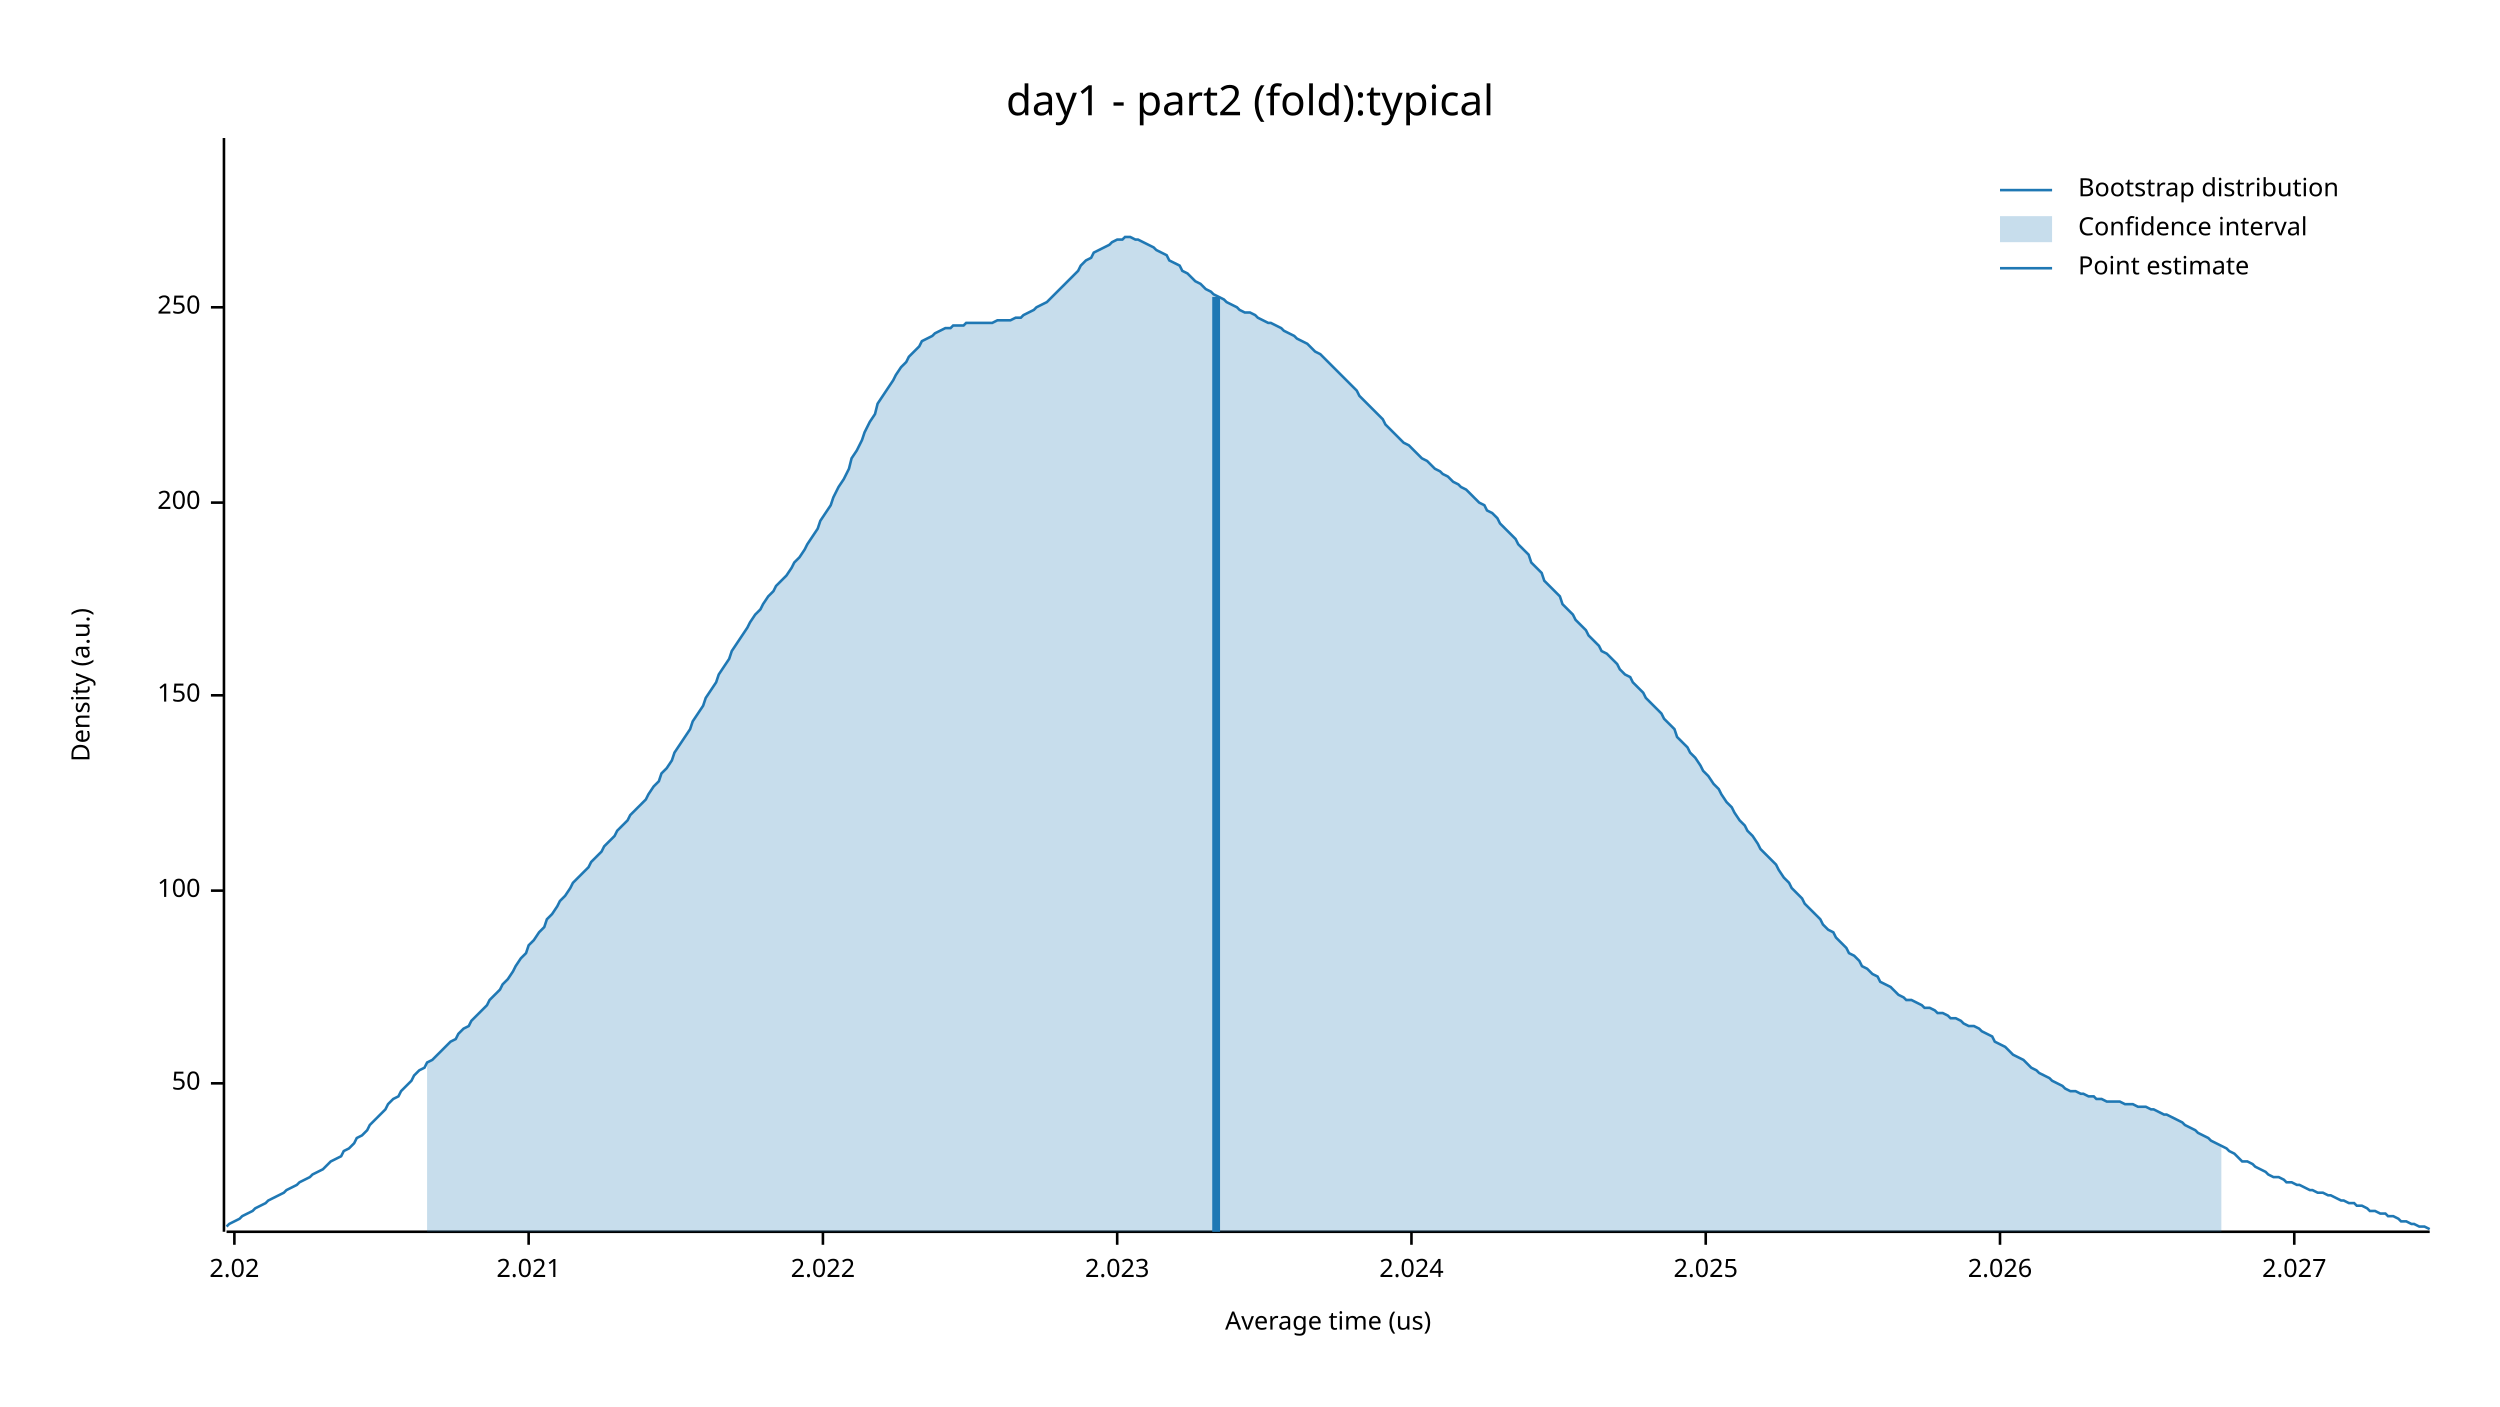
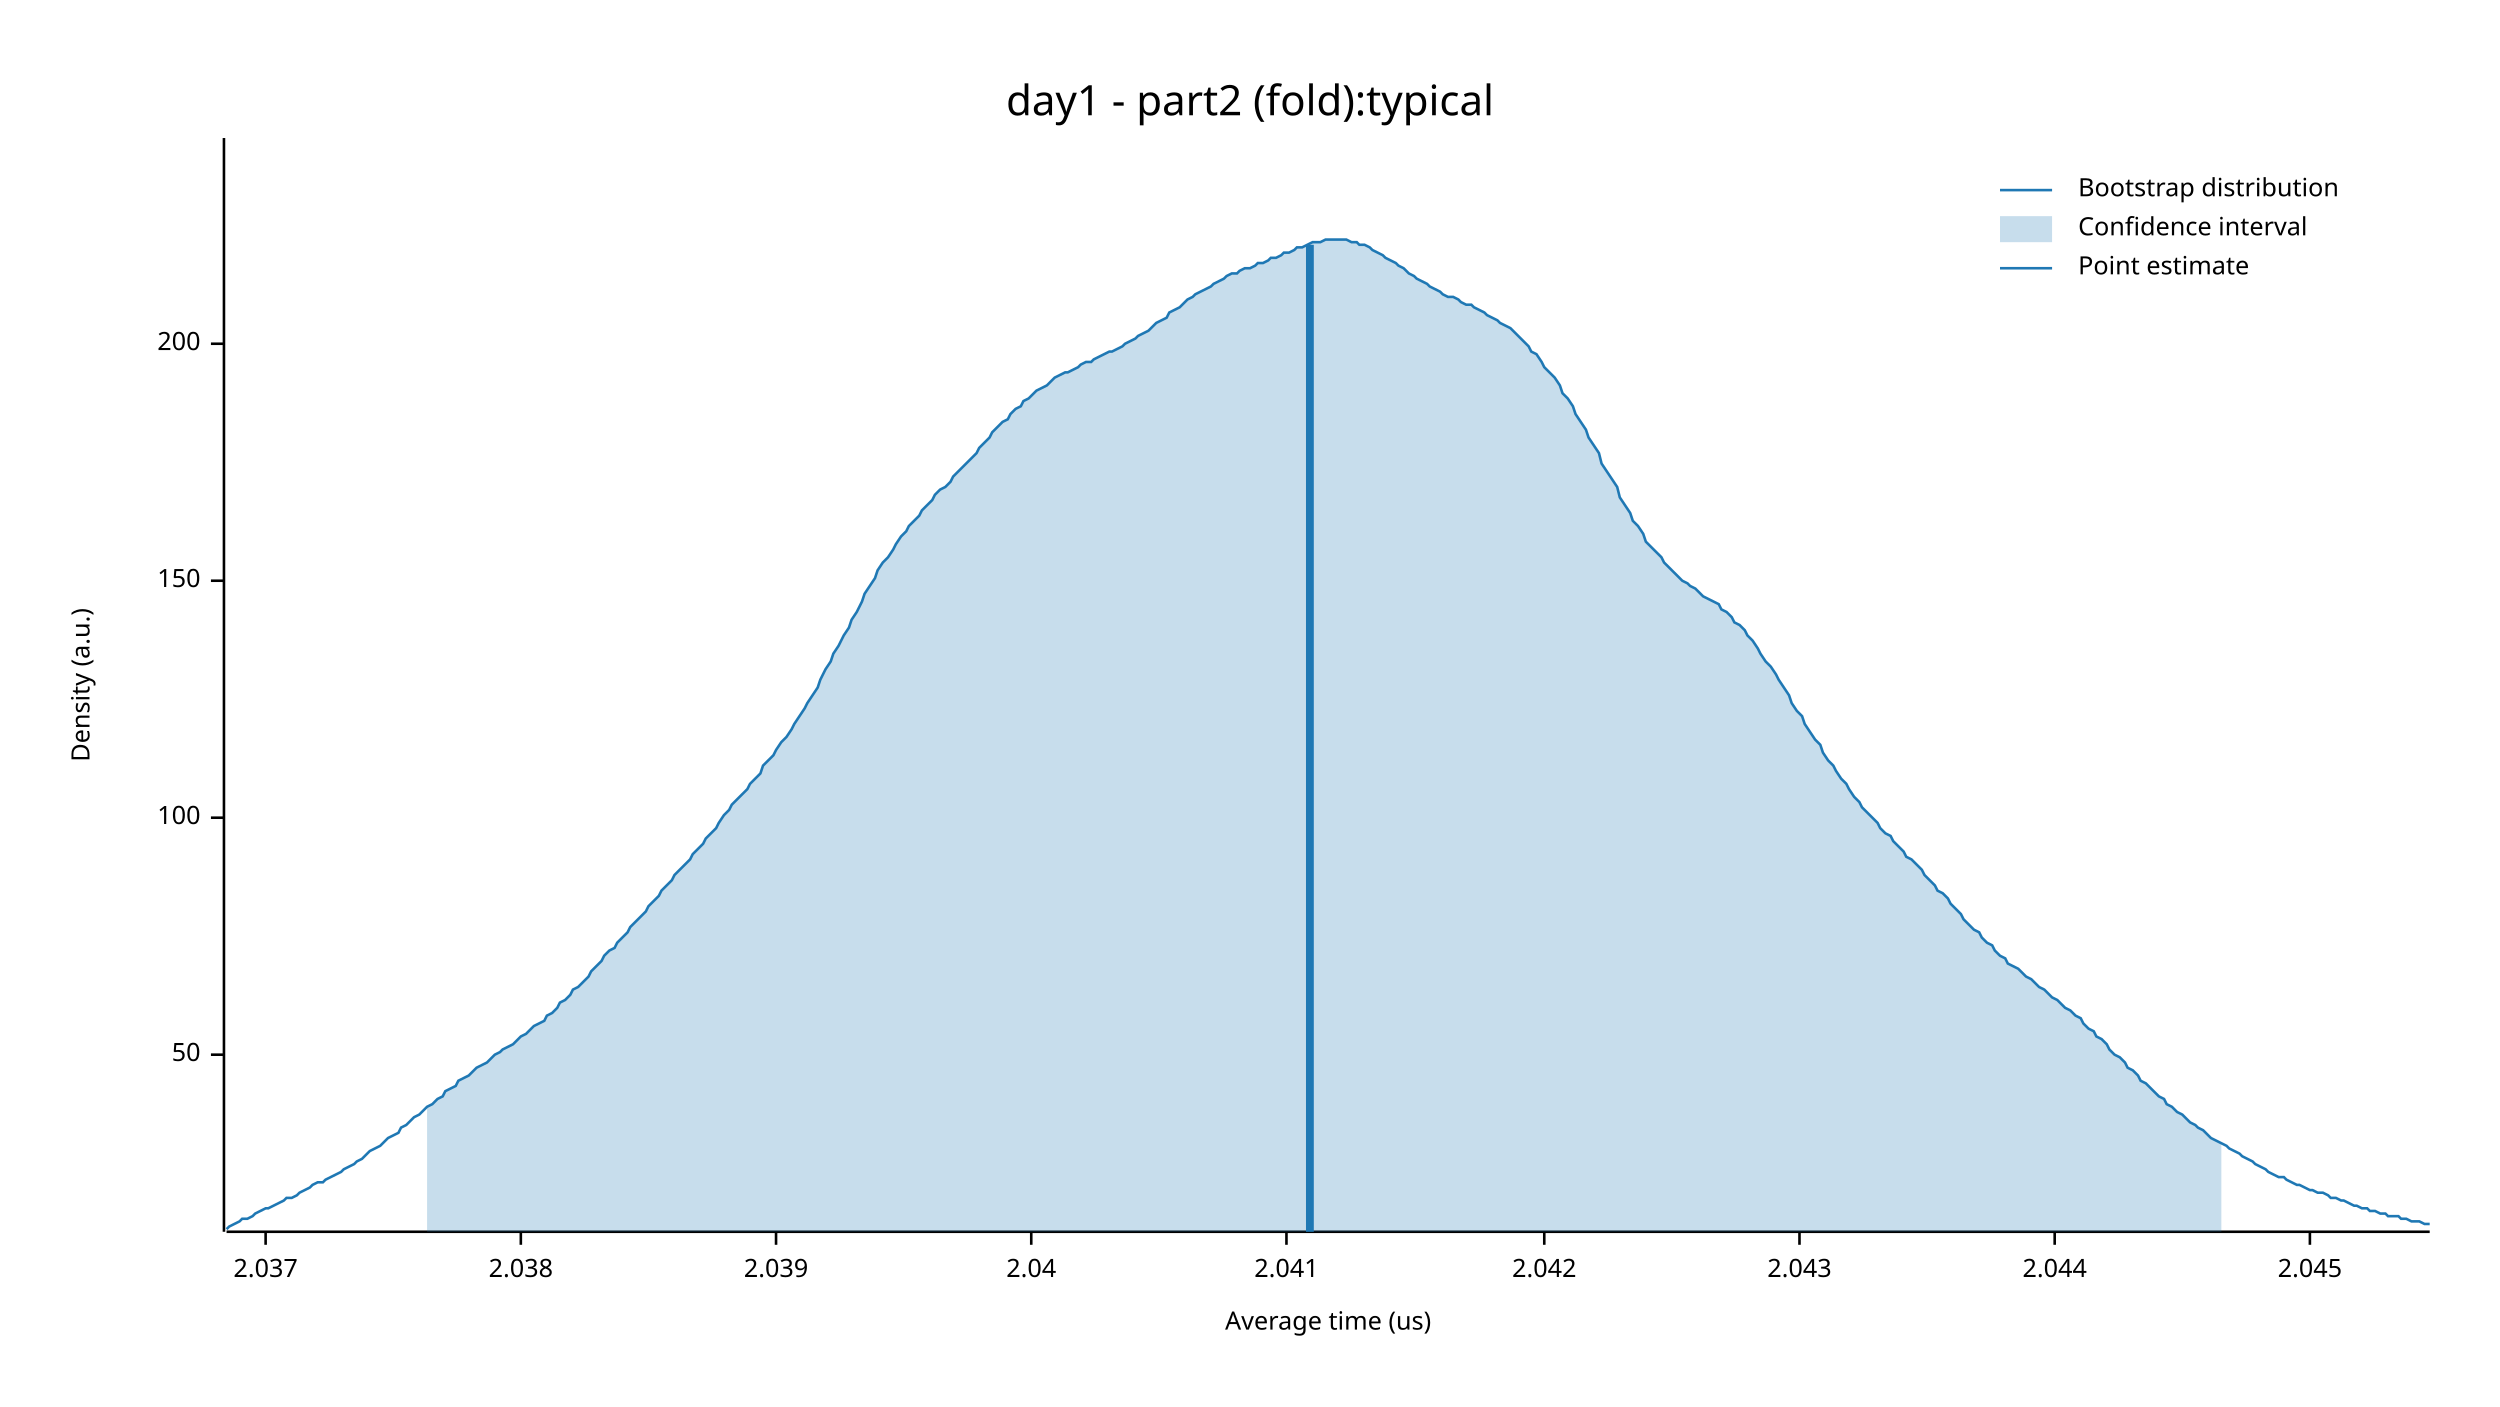
<svg xmlns="http://www.w3.org/2000/svg" width="960" height="540" viewBox="0 0 960 540">
  <text x="480" y="32" dy="0.76em" text-anchor="middle" font-family="sans-serif" font-size="16.129" opacity="1" fill="#000000">
day1 - part2 (fold):typical
</text>
  <text x="27" y="263" dy="0.76em" text-anchor="middle" font-family="sans-serif" font-size="9.677" opacity="1" fill="#000000" transform="rotate(270, 27, 263)">
Density (a.u.)
</text>
  <text x="510" y="513" dy="-0.5ex" text-anchor="middle" font-family="sans-serif" font-size="9.677" opacity="1" fill="#000000">
Average time (us)
</text>
  <polyline fill="none" opacity="1" stroke="#000000" stroke-width="1" points="86,53 86,473 " />
-   <text x="77" y="416" dy="0.5ex" text-anchor="end" font-family="sans-serif" font-size="9.677" opacity="1" fill="#000000">
+   <text x="77" y="405" dy="0.5ex" text-anchor="end" font-family="sans-serif" font-size="9.677" opacity="1" fill="#000000">
50
</text>
-   <polyline fill="none" opacity="1" stroke="#000000" stroke-width="1" points="81,416 86,416 " />
-   <text x="77" y="342" dy="0.5ex" text-anchor="end" font-family="sans-serif" font-size="9.677" opacity="1" fill="#000000">
+   <polyline fill="none" opacity="1" stroke="#000000" stroke-width="1" points="81,405 86,405 " />
+   <text x="77" y="314" dy="0.5ex" text-anchor="end" font-family="sans-serif" font-size="9.677" opacity="1" fill="#000000">
100
</text>
-   <polyline fill="none" opacity="1" stroke="#000000" stroke-width="1" points="81,342 86,342 " />
-   <text x="77" y="267" dy="0.5ex" text-anchor="end" font-family="sans-serif" font-size="9.677" opacity="1" fill="#000000">
+   <polyline fill="none" opacity="1" stroke="#000000" stroke-width="1" points="81,314 86,314 " />
+   <text x="77" y="223" dy="0.5ex" text-anchor="end" font-family="sans-serif" font-size="9.677" opacity="1" fill="#000000">
150
</text>
-   <polyline fill="none" opacity="1" stroke="#000000" stroke-width="1" points="81,267 86,267 " />
-   <text x="77" y="193" dy="0.5ex" text-anchor="end" font-family="sans-serif" font-size="9.677" opacity="1" fill="#000000">
+   <polyline fill="none" opacity="1" stroke="#000000" stroke-width="1" points="81,223 86,223 " />
+   <text x="77" y="132" dy="0.5ex" text-anchor="end" font-family="sans-serif" font-size="9.677" opacity="1" fill="#000000">
200
</text>
-   <polyline fill="none" opacity="1" stroke="#000000" stroke-width="1" points="81,193 86,193 " />
-   <text x="77" y="118" dy="0.5ex" text-anchor="end" font-family="sans-serif" font-size="9.677" opacity="1" fill="#000000">
- 250
+   <polyline fill="none" opacity="1" stroke="#000000" stroke-width="1" points="81,132 86,132 " />
+   <polyline fill="none" opacity="1" stroke="#000000" stroke-width="1" points="87,473 933,473 " />
+   <text x="102" y="483" dy="0.76em" text-anchor="middle" font-family="sans-serif" font-size="9.677" opacity="1" fill="#000000">
+ 2.037
</text>
-   <polyline fill="none" opacity="1" stroke="#000000" stroke-width="1" points="81,118 86,118 " />
-   <polyline fill="none" opacity="1" stroke="#000000" stroke-width="1" points="87,473 933,473 " />
-   <text x="90" y="483" dy="0.76em" text-anchor="middle" font-family="sans-serif" font-size="9.677" opacity="1" fill="#000000">
- 2.02
+   <polyline fill="none" opacity="1" stroke="#000000" stroke-width="1" points="102,473 102,478 " />
+   <text x="200" y="483" dy="0.76em" text-anchor="middle" font-family="sans-serif" font-size="9.677" opacity="1" fill="#000000">
+ 2.038
</text>
-   <polyline fill="none" opacity="1" stroke="#000000" stroke-width="1" points="90,473 90,478 " />
-   <text x="203" y="483" dy="0.76em" text-anchor="middle" font-family="sans-serif" font-size="9.677" opacity="1" fill="#000000">
- 2.021
+   <polyline fill="none" opacity="1" stroke="#000000" stroke-width="1" points="200,473 200,478 " />
+   <text x="298" y="483" dy="0.76em" text-anchor="middle" font-family="sans-serif" font-size="9.677" opacity="1" fill="#000000">
+ 2.039
</text>
-   <polyline fill="none" opacity="1" stroke="#000000" stroke-width="1" points="203,473 203,478 " />
-   <text x="316" y="483" dy="0.76em" text-anchor="middle" font-family="sans-serif" font-size="9.677" opacity="1" fill="#000000">
- 2.022
+   <polyline fill="none" opacity="1" stroke="#000000" stroke-width="1" points="298,473 298,478 " />
+   <text x="396" y="483" dy="0.76em" text-anchor="middle" font-family="sans-serif" font-size="9.677" opacity="1" fill="#000000">
+ 2.04
</text>
-   <polyline fill="none" opacity="1" stroke="#000000" stroke-width="1" points="316,473 316,478 " />
-   <text x="429" y="483" dy="0.76em" text-anchor="middle" font-family="sans-serif" font-size="9.677" opacity="1" fill="#000000">
- 2.023
+   <polyline fill="none" opacity="1" stroke="#000000" stroke-width="1" points="396,473 396,478 " />
+   <text x="494" y="483" dy="0.76em" text-anchor="middle" font-family="sans-serif" font-size="9.677" opacity="1" fill="#000000">
+ 2.041
</text>
-   <polyline fill="none" opacity="1" stroke="#000000" stroke-width="1" points="429,473 429,478 " />
-   <text x="542" y="483" dy="0.76em" text-anchor="middle" font-family="sans-serif" font-size="9.677" opacity="1" fill="#000000">
- 2.024
+   <polyline fill="none" opacity="1" stroke="#000000" stroke-width="1" points="494,473 494,478 " />
+   <text x="593" y="483" dy="0.76em" text-anchor="middle" font-family="sans-serif" font-size="9.677" opacity="1" fill="#000000">
+ 2.042
</text>
-   <polyline fill="none" opacity="1" stroke="#000000" stroke-width="1" points="542,473 542,478 " />
-   <text x="655" y="483" dy="0.76em" text-anchor="middle" font-family="sans-serif" font-size="9.677" opacity="1" fill="#000000">
- 2.025
+   <polyline fill="none" opacity="1" stroke="#000000" stroke-width="1" points="593,473 593,478 " />
+   <text x="691" y="483" dy="0.76em" text-anchor="middle" font-family="sans-serif" font-size="9.677" opacity="1" fill="#000000">
+ 2.043
</text>
-   <polyline fill="none" opacity="1" stroke="#000000" stroke-width="1" points="655,473 655,478 " />
-   <text x="768" y="483" dy="0.76em" text-anchor="middle" font-family="sans-serif" font-size="9.677" opacity="1" fill="#000000">
- 2.026
+   <polyline fill="none" opacity="1" stroke="#000000" stroke-width="1" points="691,473 691,478 " />
+   <text x="789" y="483" dy="0.76em" text-anchor="middle" font-family="sans-serif" font-size="9.677" opacity="1" fill="#000000">
+ 2.044
</text>
-   <polyline fill="none" opacity="1" stroke="#000000" stroke-width="1" points="768,473 768,478 " />
-   <text x="881" y="483" dy="0.76em" text-anchor="middle" font-family="sans-serif" font-size="9.677" opacity="1" fill="#000000">
- 2.027
+   <polyline fill="none" opacity="1" stroke="#000000" stroke-width="1" points="789,473 789,478 " />
+   <text x="887" y="483" dy="0.76em" text-anchor="middle" font-family="sans-serif" font-size="9.677" opacity="1" fill="#000000">
+ 2.045
</text>
-   <polyline fill="none" opacity="1" stroke="#000000" stroke-width="1" points="881,473 881,478 " />
-   <polyline fill="none" opacity="1" stroke="#1F78B4" stroke-width="1" points="87,471 88,470 90,469 92,468 93,467 95,466 97,465 98,464 100,463 102,462 103,461 105,460 107,459 109,458 110,457 112,456 114,455 115,454 117,453 119,452 120,451 122,450 124,449 125,448 127,446 129,445 131,444 132,442 134,441 136,439 137,437 139,436 141,434 142,432 144,430 146,428 148,426 149,424 151,422 153,421 154,419 156,417 158,415 159,413 161,411 163,410 164,408 166,407 168,405 170,403 171,402 173,400 175,399 176,397 178,395 180,394 181,392 183,390 185,388 187,386 188,384 190,382 192,380 193,378 195,376 197,373 198,371 200,368 202,366 203,363 205,361 207,358 209,356 210,353 212,351 214,348 215,346 217,344 219,341 220,339 222,337 224,335 226,333 227,331 229,329 231,327 232,325 234,323 236,321 237,319 239,317 241,315 242,313 244,311 246,309 248,307 249,305 251,302 253,300 254,297 256,295 258,292 259,289 261,286 263,283 265,280 266,277 268,274 270,271 271,268 273,265 275,262 276,259 278,256 280,253 281,250 283,247 285,244 287,241 288,239 290,236 292,234 293,232 295,229 297,227 298,225 300,223 302,221 304,218 305,216 307,214 309,211 310,209 312,206 314,203 315,200 317,197 319,194 320,191 322,187 324,184 326,180 327,176 329,173 331,169 332,166 334,162 336,159 337,155 339,152 341,149 343,146 344,144 346,141 348,139 349,137 351,135 353,133 354,131 356,130 358,129 359,128 361,127 363,126 365,126 366,125 368,125 370,125 371,124 373,124 375,124 376,124 378,124 380,124 381,124 383,123 385,123 387,123 388,123 390,122 392,122 393,121 395,120 397,119 398,118 400,117 402,116 404,114 405,113 407,111 409,109 410,108 412,106 414,104 415,102 417,100 419,99 420,97 422,96 424,95 426,94 427,93 429,92 431,92 432,91 434,91 436,92 437,92 439,93 441,94 443,95 444,96 446,97 448,98 449,100 451,101 453,102 454,104 456,105 458,107 459,108 461,109 463,111 465,112 466,113 468,114 470,115 471,116 473,117 475,118 476,119 478,120 480,120 482,121 483,122 485,123 487,124 488,124 490,125 492,126 493,127 495,128 497,129 498,130 500,131 502,132 504,134 505,135 507,136 509,138 510,139 512,141 514,143 515,144 517,146 519,148 521,150 522,152 524,154 526,156 527,157 529,159 531,161 532,163 534,165 536,167 537,168 539,170 541,171 543,173 544,174 546,176 548,177 549,178 551,180 553,181 554,182 556,183 558,185 560,186 561,187 563,188 565,190 566,191 568,193 570,194 571,196 573,197 575,199 576,201 578,203 580,205 582,207 583,209 585,211 587,213 588,216 590,218 592,220 593,223 595,225 597,227 599,229 600,232 602,234 604,236 605,238 607,240 609,242 610,244 612,246 614,248 615,250 617,251 619,253 621,255 622,257 624,259 626,260 627,262 629,264 631,266 632,268 634,270 636,272 638,274 639,276 641,278 643,280 644,283 646,285 648,287 649,289 651,291 653,294 654,296 656,298 658,301 660,303 661,305 663,308 665,310 666,312 668,315 670,317 671,319 673,321 675,324 676,326 678,328 680,330 682,332 683,334 685,337 687,339 688,341 690,343 692,345 693,347 695,349 697,351 699,353 700,355 702,357 704,358 705,360 707,362 709,364 710,366 712,367 714,369 715,371 717,372 719,374 721,375 722,377 724,378 726,379 727,380 729,382 731,383 732,384 734,384 736,385 738,386 739,387 741,387 743,388 744,389 746,389 748,390 749,391 751,391 753,392 754,393 756,394 758,394 760,395 761,396 763,397 765,398 766,400 768,401 770,402 771,403 773,405 775,406 777,407 778,408 780,410 782,411 783,412 785,413 787,414 788,415 790,416 792,417 793,418 795,419 797,419 799,420 800,420 802,421 804,421 805,422 807,422 809,423 810,423 812,423 814,423 816,424 817,424 819,424 821,425 822,425 824,425 826,426 827,426 829,427 831,428 832,428 834,429 836,430 838,431 839,432 841,433 843,434 844,435 846,436 848,437 849,438 851,439 853,440 855,441 856,442 858,443 860,445 861,446 863,446 865,447 866,448 868,449 870,450 871,451 873,452 875,452 877,453 878,454 880,454 882,455 883,455 885,456 887,457 888,457 890,458 892,458 894,459 895,459 897,460 899,461 900,461 902,462 904,462 905,463 907,463 909,464 910,465 912,465 914,466 916,466 917,467 919,467 921,468 922,469 924,469 926,470 927,470 929,471 931,471 933,472 " />
-   <polygon opacity="0.25" fill="#1F78B4" points="164,408 166,407 168,405 170,403 171,402 173,400 175,399 176,397 178,395 180,394 181,392 183,390 185,388 187,386 188,384 190,382 192,380 193,378 195,376 197,373 198,371 200,368 202,366 203,363 205,361 207,358 209,356 210,353 212,351 214,348 215,346 217,344 219,341 220,339 222,337 224,335 226,333 227,331 229,329 231,327 232,325 234,323 236,321 237,319 239,317 241,315 242,313 244,311 246,309 248,307 249,305 251,302 253,300 254,297 256,295 258,292 259,289 261,286 263,283 265,280 266,277 268,274 270,271 271,268 273,265 275,262 276,259 278,256 280,253 281,250 283,247 285,244 287,241 288,239 290,236 292,234 293,232 295,229 297,227 298,225 300,223 302,221 304,218 305,216 307,214 309,211 310,209 312,206 314,203 315,200 317,197 319,194 320,191 322,187 324,184 326,180 327,176 329,173 331,169 332,166 334,162 336,159 337,155 339,152 341,149 343,146 344,144 346,141 348,139 349,137 351,135 353,133 354,131 356,130 358,129 359,128 361,127 363,126 365,126 366,125 368,125 370,125 371,124 373,124 375,124 376,124 378,124 380,124 381,124 383,123 385,123 387,123 388,123 390,122 392,122 393,121 395,120 397,119 398,118 400,117 402,116 404,114 405,113 407,111 409,109 410,108 412,106 414,104 415,102 417,100 419,99 420,97 422,96 424,95 426,94 427,93 429,92 431,92 432,91 434,91 436,92 437,92 439,93 441,94 443,95 444,96 446,97 448,98 449,100 451,101 453,102 454,104 456,105 458,107 459,108 461,109 463,111 465,112 466,113 468,114 470,115 471,116 473,117 475,118 476,119 478,120 480,120 482,121 483,122 485,123 487,124 488,124 490,125 492,126 493,127 495,128 497,129 498,130 500,131 502,132 504,134 505,135 507,136 509,138 510,139 512,141 514,143 515,144 517,146 519,148 521,150 522,152 524,154 526,156 527,157 529,159 531,161 532,163 534,165 536,167 537,168 539,170 541,171 543,173 544,174 546,176 548,177 549,178 551,180 553,181 554,182 556,183 558,185 560,186 561,187 563,188 565,190 566,191 568,193 570,194 571,196 573,197 575,199 576,201 578,203 580,205 582,207 583,209 585,211 587,213 588,216 590,218 592,220 593,223 595,225 597,227 599,229 600,232 602,234 604,236 605,238 607,240 609,242 610,244 612,246 614,248 615,250 617,251 619,253 621,255 622,257 624,259 626,260 627,262 629,264 631,266 632,268 634,270 636,272 638,274 639,276 641,278 643,280 644,283 646,285 648,287 649,289 651,291 653,294 654,296 656,298 658,301 660,303 661,305 663,308 665,310 666,312 668,315 670,317 671,319 673,321 675,324 676,326 678,328 680,330 682,332 683,334 685,337 687,339 688,341 690,343 692,345 693,347 695,349 697,351 699,353 700,355 702,357 704,358 705,360 707,362 709,364 710,366 712,367 714,369 715,371 717,372 719,374 721,375 722,377 724,378 726,379 727,380 729,382 731,383 732,384 734,384 736,385 738,386 739,387 741,387 743,388 744,389 746,389 748,390 749,391 751,391 753,392 754,393 756,394 758,394 760,395 761,396 763,397 765,398 766,400 768,401 770,402 771,403 773,405 775,406 777,407 778,408 780,410 782,411 783,412 785,413 787,414 788,415 790,416 792,417 793,418 795,419 797,419 799,420 800,420 802,421 804,421 805,422 807,422 809,423 810,423 812,423 814,423 816,424 817,424 819,424 821,425 822,425 824,425 826,426 827,426 829,427 831,428 832,428 834,429 836,430 838,431 839,432 841,433 843,434 844,435 846,436 848,437 849,438 851,439 853,440 853,473 164,473 " />
-   <polyline fill="none" opacity="1" stroke="#1F78B4" stroke-width="3" points="467,473 467,114 " />
+   <polyline fill="none" opacity="1" stroke="#000000" stroke-width="1" points="887,473 887,478 " />
+   <polyline fill="none" opacity="1" stroke="#1F78B4" stroke-width="1" points="87,472 88,471 90,470 92,469 93,468 95,468 97,467 98,466 100,465 102,464 103,464 105,463 107,462 109,461 110,460 112,460 114,459 115,458 117,457 119,456 120,455 122,454 124,454 125,453 127,452 129,451 131,450 132,449 134,448 136,447 137,446 139,445 141,443 142,442 144,441 146,440 148,438 149,437 151,436 153,435 154,433 156,432 158,430 159,429 161,428 163,426 164,425 166,424 168,422 170,421 171,419 173,418 175,417 176,415 178,414 180,413 181,412 183,410 185,409 187,408 188,407 190,405 192,404 193,403 195,402 197,401 198,400 200,398 202,397 203,396 205,394 207,393 209,392 210,390 212,389 214,387 215,385 217,384 219,382 220,380 222,379 224,377 226,375 227,373 229,371 231,369 232,367 234,365 236,364 237,362 239,360 241,358 242,356 244,354 246,352 248,350 249,348 251,346 253,344 254,342 256,340 258,338 259,336 261,334 263,332 265,330 266,328 268,326 270,324 271,322 273,320 275,318 276,316 278,313 280,311 281,309 283,307 285,305 287,303 288,301 290,299 292,297 293,294 295,292 297,290 298,288 300,285 302,283 304,280 305,278 307,275 309,272 310,270 312,267 314,264 315,261 317,257 319,254 320,251 322,248 324,244 326,241 327,238 329,235 331,231 332,228 334,225 336,222 337,219 339,216 341,214 343,211 344,209 346,206 348,204 349,202 351,200 353,198 354,196 356,194 358,192 359,190 361,188 363,187 365,185 366,183 368,181 370,179 371,178 373,176 375,174 376,172 378,170 380,168 381,166 383,164 385,162 387,161 388,159 390,157 392,156 393,154 395,153 397,151 398,150 400,149 402,148 404,146 405,145 407,144 409,143 410,143 412,142 414,141 415,140 417,139 419,139 420,138 422,137 424,136 426,135 427,135 429,134 431,133 432,132 434,131 436,130 437,129 439,128 441,127 443,125 444,124 446,123 448,122 449,120 451,119 453,118 454,117 456,115 458,114 459,113 461,112 463,111 465,110 466,109 468,108 470,107 471,106 473,105 475,105 476,104 478,103 480,103 482,102 483,101 485,101 487,100 488,99 490,99 492,98 493,97 495,97 497,96 498,95 500,95 502,94 504,93 505,93 507,93 509,92 510,92 512,92 514,92 515,92 517,92 519,93 521,93 522,94 524,94 526,95 527,96 529,97 531,98 532,99 534,100 536,101 537,102 539,103 541,105 543,106 544,107 546,108 548,109 549,110 551,111 553,112 554,113 556,114 558,114 560,115 561,116 563,117 565,117 566,118 568,119 570,120 571,121 573,122 575,123 576,124 578,125 580,126 582,128 583,129 585,131 587,133 588,135 590,136 592,139 593,141 595,143 597,145 599,148 600,151 602,153 604,156 605,159 607,162 609,165 610,168 612,171 614,174 615,178 617,181 619,184 621,187 622,191 624,194 626,197 627,200 629,202 631,205 632,208 634,210 636,212 638,214 639,216 641,218 643,220 644,221 646,223 648,224 649,225 651,226 653,228 654,229 656,230 658,231 660,232 661,234 663,235 665,237 666,239 668,240 670,242 671,244 673,246 675,249 676,251 678,254 680,256 682,259 683,261 685,264 687,267 688,270 690,273 692,275 693,278 695,281 697,284 699,286 700,289 702,292 704,294 705,296 707,299 709,301 710,303 712,306 714,308 715,310 717,312 719,314 721,316 722,318 724,320 726,321 727,323 729,325 731,327 732,329 734,330 736,332 738,334 739,336 741,338 743,340 744,342 746,343 748,345 749,347 751,349 753,351 754,353 756,355 758,357 760,358 761,360 763,362 765,363 766,365 768,367 770,368 771,370 773,371 775,372 777,374 778,375 780,376 782,378 783,379 785,380 787,382 788,383 790,384 792,386 793,387 795,388 797,390 799,391 800,393 802,395 804,396 805,398 807,399 809,401 810,403 812,405 814,406 816,408 817,410 819,411 821,413 822,415 824,416 826,418 827,419 829,421 831,422 832,424 834,425 836,427 838,428 839,429 841,431 843,432 844,433 846,434 848,436 849,437 851,438 853,439 855,440 856,441 858,442 860,443 861,444 863,445 865,446 866,447 868,448 870,449 871,450 873,451 875,452 877,452 878,453 880,454 882,455 883,455 885,456 887,457 888,457 890,458 892,458 894,459 895,460 897,460 899,461 900,461 902,462 904,463 905,463 907,464 909,464 910,465 912,465 914,466 916,466 917,467 919,467 921,467 922,468 924,468 926,469 927,469 929,469 931,470 933,470 " />
+   <polygon opacity="0.25" fill="#1F78B4" points="164,425 166,424 168,422 170,421 171,419 173,418 175,417 176,415 178,414 180,413 181,412 183,410 185,409 187,408 188,407 190,405 192,404 193,403 195,402 197,401 198,400 200,398 202,397 203,396 205,394 207,393 209,392 210,390 212,389 214,387 215,385 217,384 219,382 220,380 222,379 224,377 226,375 227,373 229,371 231,369 232,367 234,365 236,364 237,362 239,360 241,358 242,356 244,354 246,352 248,350 249,348 251,346 253,344 254,342 256,340 258,338 259,336 261,334 263,332 265,330 266,328 268,326 270,324 271,322 273,320 275,318 276,316 278,313 280,311 281,309 283,307 285,305 287,303 288,301 290,299 292,297 293,294 295,292 297,290 298,288 300,285 302,283 304,280 305,278 307,275 309,272 310,270 312,267 314,264 315,261 317,257 319,254 320,251 322,248 324,244 326,241 327,238 329,235 331,231 332,228 334,225 336,222 337,219 339,216 341,214 343,211 344,209 346,206 348,204 349,202 351,200 353,198 354,196 356,194 358,192 359,190 361,188 363,187 365,185 366,183 368,181 370,179 371,178 373,176 375,174 376,172 378,170 380,168 381,166 383,164 385,162 387,161 388,159 390,157 392,156 393,154 395,153 397,151 398,150 400,149 402,148 404,146 405,145 407,144 409,143 410,143 412,142 414,141 415,140 417,139 419,139 420,138 422,137 424,136 426,135 427,135 429,134 431,133 432,132 434,131 436,130 437,129 439,128 441,127 443,125 444,124 446,123 448,122 449,120 451,119 453,118 454,117 456,115 458,114 459,113 461,112 463,111 465,110 466,109 468,108 470,107 471,106 473,105 475,105 476,104 478,103 480,103 482,102 483,101 485,101 487,100 488,99 490,99 492,98 493,97 495,97 497,96 498,95 500,95 502,94 504,93 505,93 507,93 509,92 510,92 512,92 514,92 515,92 517,92 519,93 521,93 522,94 524,94 526,95 527,96 529,97 531,98 532,99 534,100 536,101 537,102 539,103 541,105 543,106 544,107 546,108 548,109 549,110 551,111 553,112 554,113 556,114 558,114 560,115 561,116 563,117 565,117 566,118 568,119 570,120 571,121 573,122 575,123 576,124 578,125 580,126 582,128 583,129 585,131 587,133 588,135 590,136 592,139 593,141 595,143 597,145 599,148 600,151 602,153 604,156 605,159 607,162 609,165 610,168 612,171 614,174 615,178 617,181 619,184 621,187 622,191 624,194 626,197 627,200 629,202 631,205 632,208 634,210 636,212 638,214 639,216 641,218 643,220 644,221 646,223 648,224 649,225 651,226 653,228 654,229 656,230 658,231 660,232 661,234 663,235 665,237 666,239 668,240 670,242 671,244 673,246 675,249 676,251 678,254 680,256 682,259 683,261 685,264 687,267 688,270 690,273 692,275 693,278 695,281 697,284 699,286 700,289 702,292 704,294 705,296 707,299 709,301 710,303 712,306 714,308 715,310 717,312 719,314 721,316 722,318 724,320 726,321 727,323 729,325 731,327 732,329 734,330 736,332 738,334 739,336 741,338 743,340 744,342 746,343 748,345 749,347 751,349 753,351 754,353 756,355 758,357 760,358 761,360 763,362 765,363 766,365 768,367 770,368 771,370 773,371 775,372 777,374 778,375 780,376 782,378 783,379 785,380 787,382 788,383 790,384 792,386 793,387 795,388 797,390 799,391 800,393 802,395 804,396 805,398 807,399 809,401 810,403 812,405 814,406 816,408 817,410 819,411 821,413 822,415 824,416 826,418 827,419 829,421 831,422 832,424 834,425 836,427 838,428 839,429 841,431 843,432 844,433 846,434 848,436 849,437 851,438 853,439 853,473 164,473 " />
+   <polyline fill="none" opacity="1" stroke="#1F78B4" stroke-width="3" points="503,473 503,94 " />
  <text x="798" y="68" dy="0.76em" text-anchor="start" font-family="sans-serif" font-size="9.677" opacity="1" fill="#000000">
Bootstrap distribution
</text>
  <text x="798" y="83" dy="0.76em" text-anchor="start" font-family="sans-serif" font-size="9.677" opacity="1" fill="#000000">
Confidence interval
</text>
  <text x="798" y="98" dy="0.76em" text-anchor="start" font-family="sans-serif" font-size="9.677" opacity="1" fill="#000000">
Point estimate
</text>
  <polyline fill="none" opacity="1" stroke="#1F78B4" stroke-width="1" points="768,73 788,73 " />
  <rect x="768" y="83" width="20" height="10" opacity="0.25" fill="#1F78B4" stroke="none" />
  <polyline fill="none" opacity="1" stroke="#1F78B4" stroke-width="1" points="768,103 788,103 " />
</svg>
